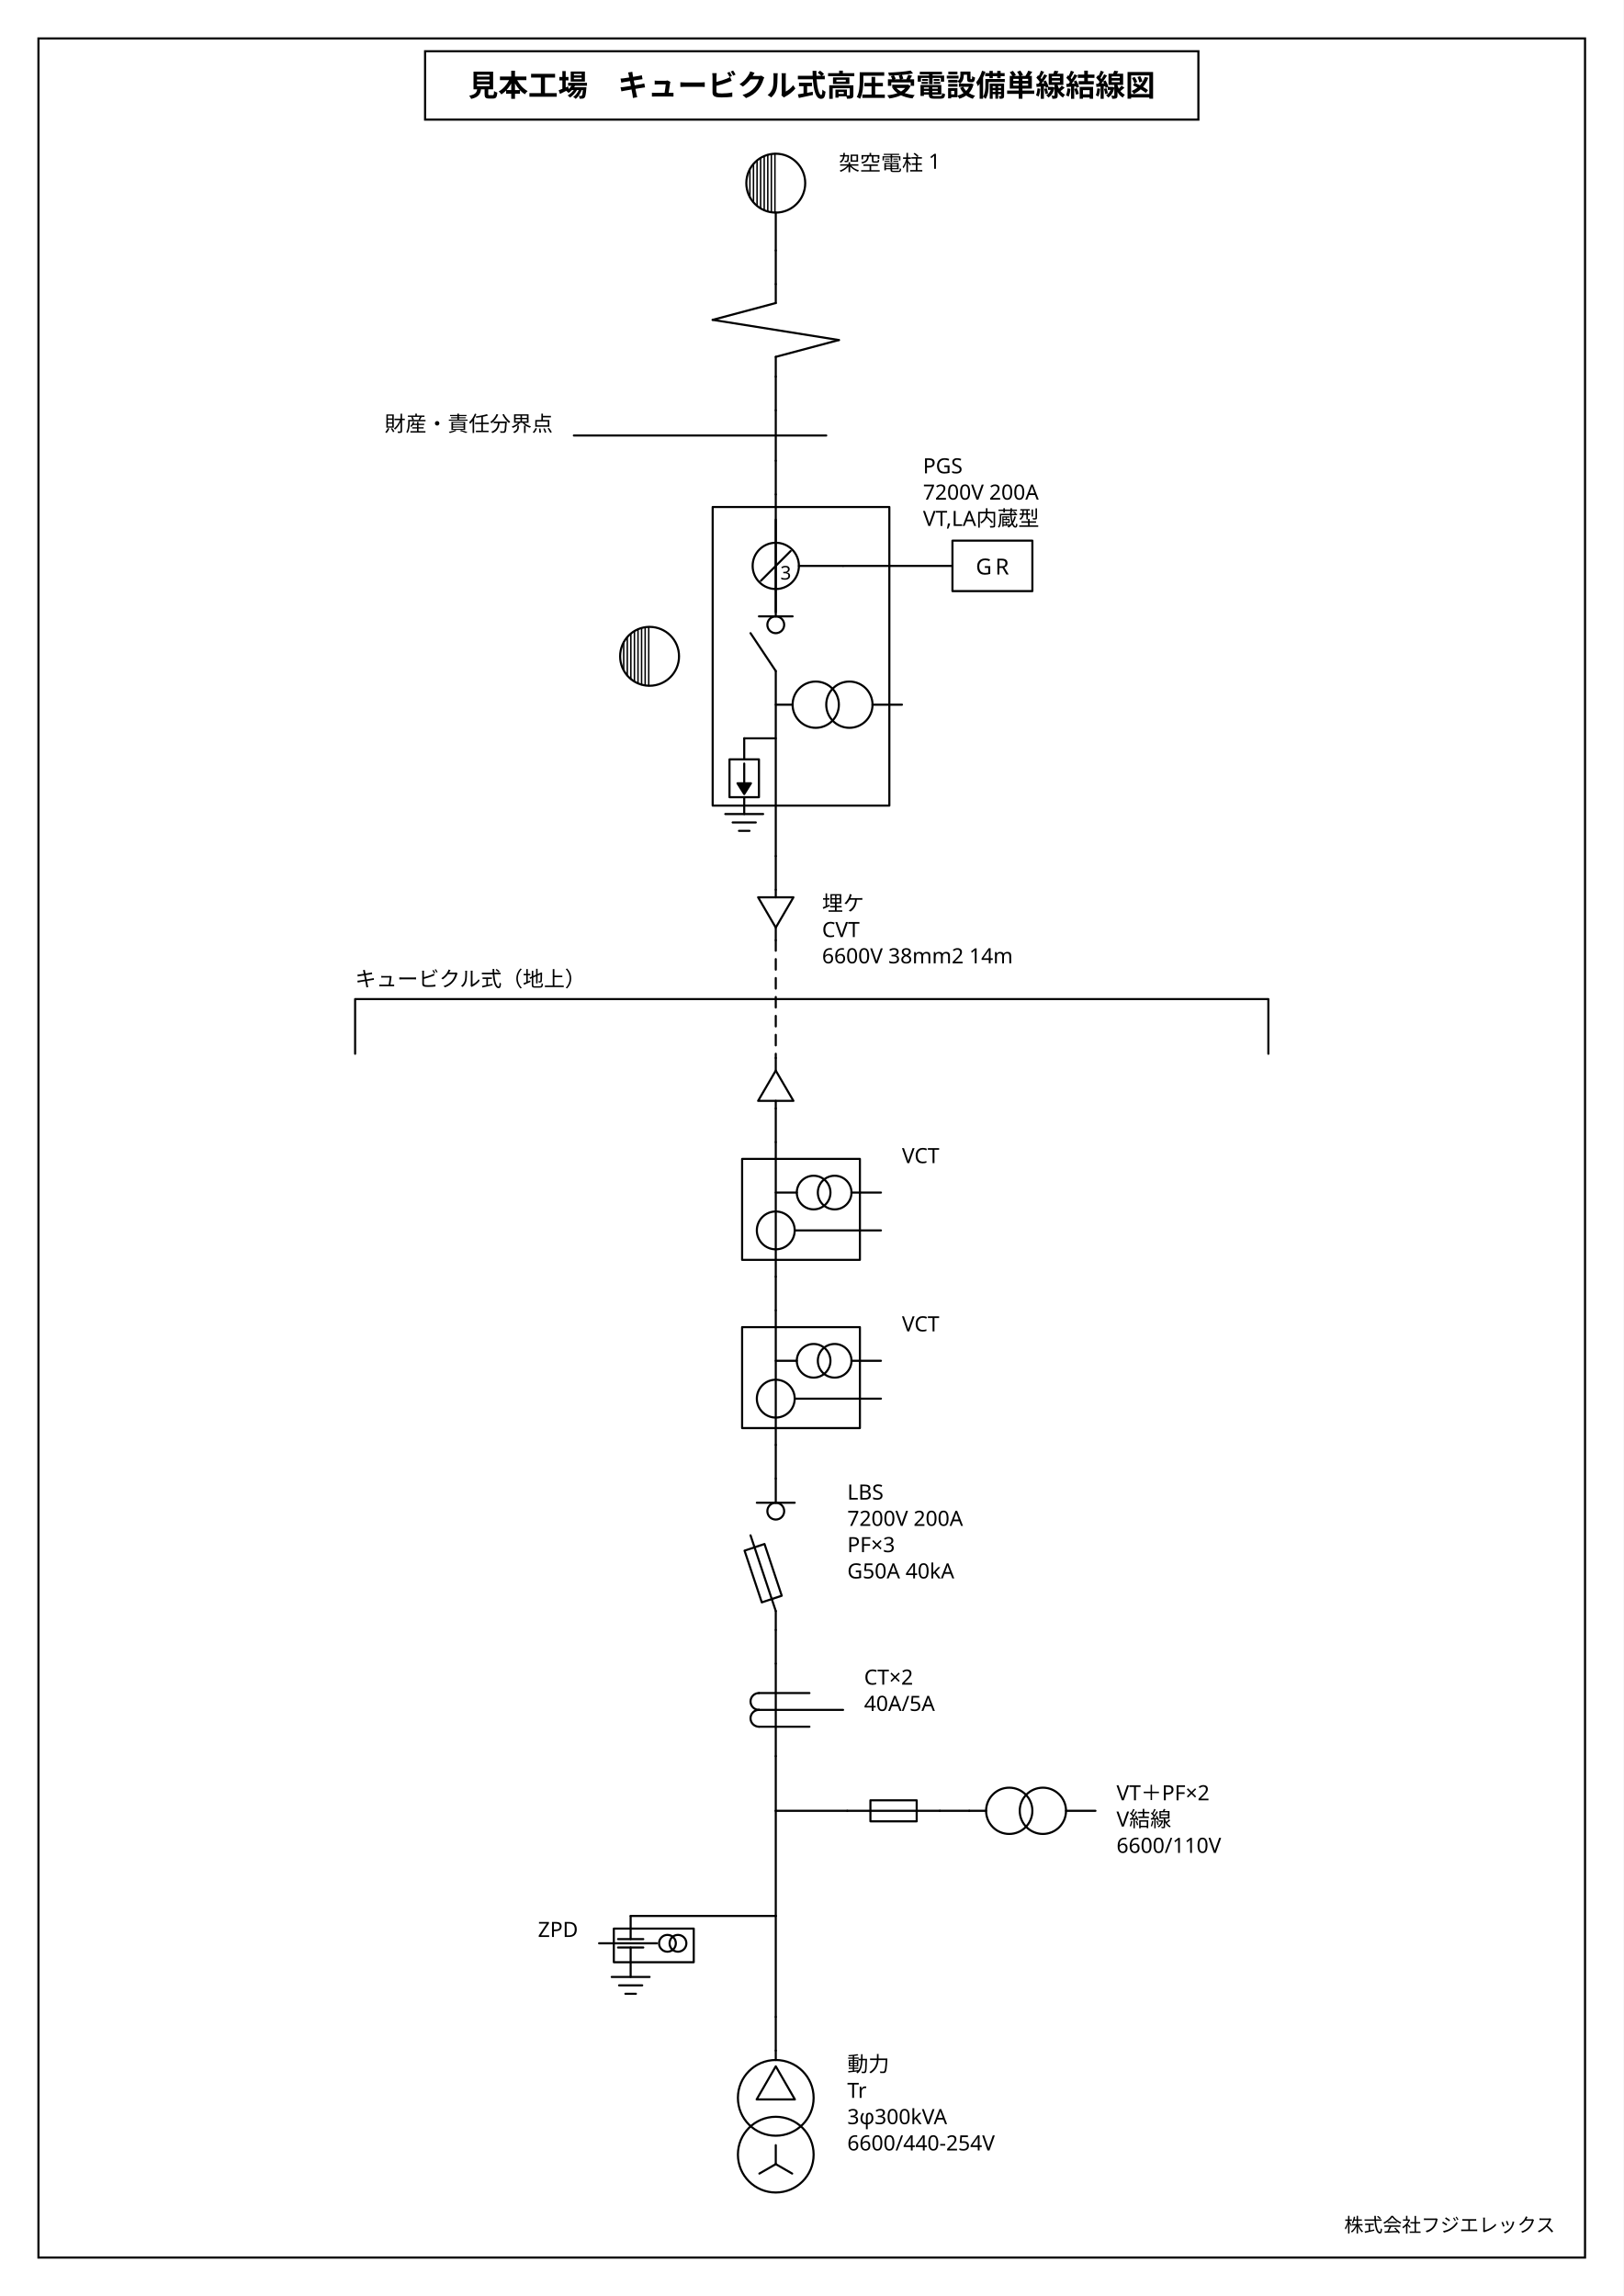
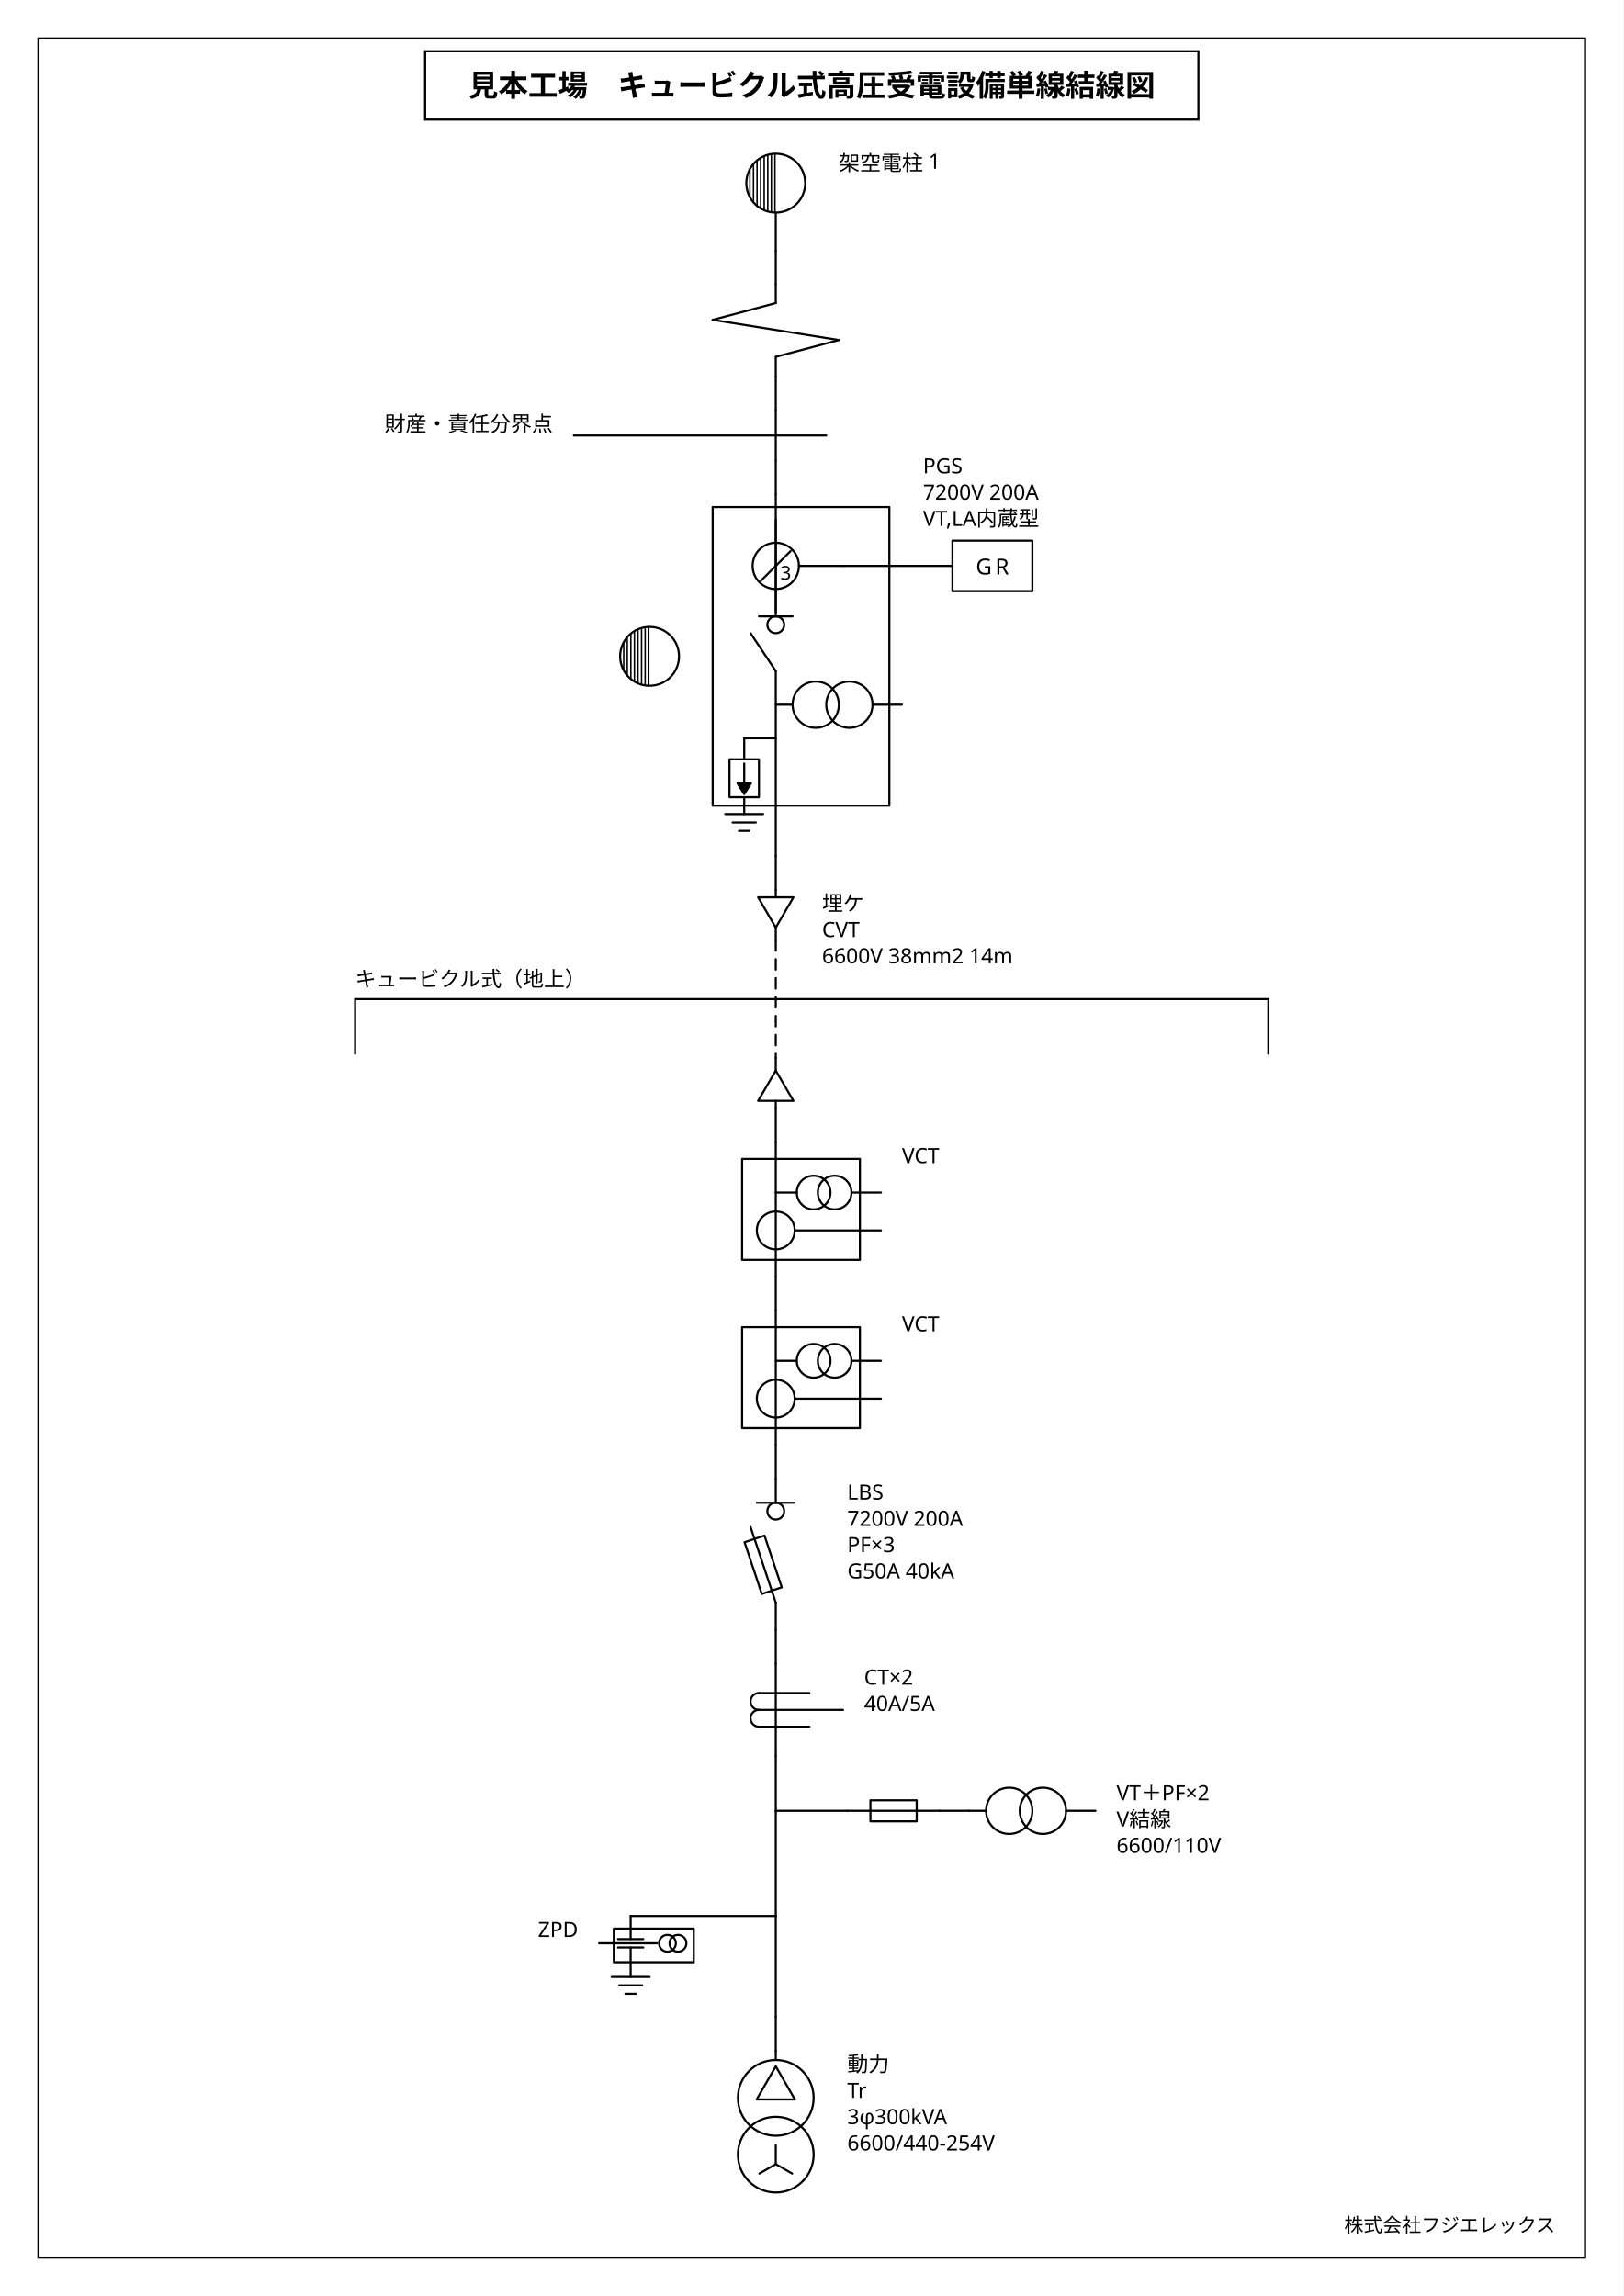
<svg xmlns="http://www.w3.org/2000/svg" viewBox="0 0 760 1075" width="760" height="1075">
  <rect x="0" y="0" width="760" height="1075" fill="#fff" />
  <g stroke="#000" fill="none">
    <rect x="18" y="18" width="724" height="1039" stroke-width="1" />
    <rect x="199" y="24" width="362" height="32" stroke-width="1" />
  </g>
  <text x="380" y="45" font-size="14" font-weight="700" text-anchor="middle" font-family="IPAGothic, 'IPAゴシック', 'Noto Sans JP', 'Hiragino Kaku Gothic ProN', 'Yu Gothic', sans-serif" fill="#000">見本工場　キュービクル式高圧受電設備単線結線図</text>
  <text x="728" y="1045" font-size="9" text-anchor="end" font-family="IPAGothic, 'IPAゴシック', 'Noto Sans JP', 'Hiragino Kaku Gothic ProN', 'Yu Gothic', sans-serif" fill="#000">株式会社フジエレックス</text>
  <g transform="translate(363.16 70) scale(0.9846)">
    <g stroke="#000" fill="none" stroke-linecap="round" stroke-linejoin="round" color="#000">
      <path d="M -200 404 L 234.2 404 M -200 404 L -200 430 M 234.2 404 L 234.2 430" fill="none" stroke-width="1" />
      <text x="-200" y="398" font-size="10" font-family="IPAGothic, 'IPAゴシック', 'Noto Sans JP', 'Hiragino Kaku Gothic ProN', 'Yu Gothic', sans-serif" fill="currentColor" stroke="none">キュービクル式（地上）</text>
      <line x1="0" y1="48" x2="0" y2="64" stroke-width="1" />
      <line x1="0" y1="108" x2="0" y2="124" stroke-width="1" />
      <line x1="0" y1="148" x2="0" y2="164" stroke-width="1" />
      <line x1="0" y1="280" x2="-15" y2="280" stroke-width="1" />
      <line x1="32" y1="198" x2="84" y2="198" stroke-width="1" />
      <line x1="0" y1="336" x2="0" y2="352" stroke-width="1" />
      <line x1="0" y1="376" x2="0" y2="432" stroke-width="1" stroke-dasharray="5 4" />
      <line x1="0" y1="456" x2="0" y2="472" stroke-width="1" />
      <line x1="0" y1="536" x2="0" y2="552" stroke-width="1" />
      <line x1="0" y1="616" x2="0" y2="632" stroke-width="1" />
      <line x1="0" y1="704" x2="0" y2="720" stroke-width="1" />
      <line x1="0" y1="764" x2="0" y2="790" stroke-width="1" />
      <line x1="0" y1="790" x2="34" y2="790" stroke-width="1" />
      <line x1="78" y1="790" x2="92" y2="790" stroke-width="1" />
      <line x1="0" y1="790" x2="0" y2="840" stroke-width="1" />
      <line x1="0" y1="840" x2="-69" y2="840" stroke-width="1" />
      <line x1="0" y1="840" x2="0" y2="888" stroke-width="1" />
      <line x1="0" y1="888" x2="0" y2="904" stroke-width="1" />
      <g transform="translate(-16 0)">
        <circle cx="16" cy="16" r="14" fill="none" stroke-width="1" />
        <line x1="3.7" y1="9.313" x2="3.7" y2="22.687" stroke-width="0.7" />
        <line x1="5.4" y1="6.855" x2="5.4" y2="25.145" stroke-width="0.7" />
        <line x1="7.1" y1="5.193" x2="7.1" y2="26.807" stroke-width="0.7" />
        <line x1="8.8" y1="3.993" x2="8.8" y2="28.007" stroke-width="0.7" />
        <line x1="10.5" y1="3.126" x2="10.5" y2="28.874" stroke-width="0.7" />
        <line x1="12.2" y1="2.526" x2="12.2" y2="29.474" stroke-width="0.7" />
        <line x1="13.9" y1="2.158" x2="13.9" y2="29.842" stroke-width="0.7" />
        <line x1="15.6" y1="2.006" x2="15.6" y2="29.994" stroke-width="0.7" />
        <line x1="16" y1="30" x2="16" y2="48" stroke-width="1" />
      </g>
      <text x="30" y="10" font-size="10" text-anchor="start" font-family="IPAGothic, 'IPAゴシック', 'Noto Sans JP', 'Hiragino Kaku Gothic ProN', 'Yu Gothic', sans-serif" fill="currentColor" stroke="none">
        <tspan x="30" dy="0">架空電柱 1</tspan>
      </text>
      <g transform="translate(-30 64)">
        <line x1="30" y1="0" x2="30" y2="9" stroke-width="1" />
        <line x1="30" y1="9" x2="0" y2="17" stroke-width="1" />
        <line x1="0" y1="17" x2="60" y2="26.6" stroke-width="1" />
        <line x1="60" y1="26.6" x2="30" y2="34.6" stroke-width="1" />
        <line x1="30" y1="34.6" x2="30" y2="44" stroke-width="1" />
      </g>
      <g transform="translate(-96 124)">
        <line x1="96" y1="0" x2="96" y2="24" stroke-width="1" />
        <line x1="0" y1="12" x2="120" y2="12" stroke-width="1" />
      </g>
      <text x="-106" y="134" font-size="10" text-anchor="end" font-family="IPAGothic, 'IPAゴシック', 'Noto Sans JP', 'Hiragino Kaku Gothic ProN', 'Yu Gothic', sans-serif" fill="currentColor" stroke="none">
        <tspan x="-106" dy="0">財産・責任分界点</tspan>
      </text>
      <g transform="translate(-36 164)">
        <line x1="36" y1="0" x2="36" y2="6" stroke-width="1" />
        <rect x="6" y="6" width="84" height="142" fill="none" stroke-width="1" />
        <line x1="36" y1="6" x2="36" y2="58" stroke-width="1" />
        <line x1="28" y1="58" x2="44" y2="58" stroke-width="1" />
        <circle cx="36" cy="62" r="4" fill="none" stroke-width="1" />
        <line x1="36" y1="84" x2="24" y2="66" stroke-width="1" />
        <line x1="36" y1="84" x2="36" y2="172" stroke-width="1" />
      </g>
      <text x="70" y="154" font-size="10" text-anchor="start" font-family="IPAGothic, 'IPAゴシック', 'Noto Sans JP', 'Hiragino Kaku Gothic ProN', 'Yu Gothic', sans-serif" fill="currentColor" stroke="none">
        <tspan x="70" dy="0">PGS</tspan>
        <tspan x="70" dy="12.5">7200V 200A</tspan>
        <tspan x="70" dy="12.5">VT,LA内蔵型</tspan>
      </text>
      <g transform="translate(-76 225)">
        <circle cx="16" cy="16" r="14" fill="none" stroke-width="1" />
        <line x1="3.7" y1="9.313" x2="3.7" y2="22.687" stroke-width="0.7" />
        <line x1="5.4" y1="6.855" x2="5.4" y2="25.145" stroke-width="0.7" />
        <line x1="7.1" y1="5.193" x2="7.1" y2="26.807" stroke-width="0.7" />
        <line x1="8.8" y1="3.993" x2="8.8" y2="28.007" stroke-width="0.7" />
        <line x1="10.5" y1="3.126" x2="10.5" y2="28.874" stroke-width="0.7" />
        <line x1="12.2" y1="2.526" x2="12.2" y2="29.474" stroke-width="0.7" />
        <line x1="13.9" y1="2.158" x2="13.9" y2="29.842" stroke-width="0.7" />
        <line x1="15.6" y1="2.006" x2="15.6" y2="29.994" stroke-width="0.7" />
      </g>
      <g transform="translate(-20 176)">
        <line x1="20" y1="0" x2="20" y2="44" stroke-width="1" />
        <circle cx="20" cy="22" r="11" fill="none" stroke-width="1" />
        <line x1="12.929" y1="29.071" x2="27.071" y2="14.929" stroke-width="1" />
        <text x="24.75" y="25" font-size="9" text-anchor="middle" dominant-baseline="central" font-family="IPAGothic, 'IPAゴシック', 'Noto Sans JP', 'Hiragino Kaku Gothic ProN', 'Yu Gothic', sans-serif" fill="currentColor" stroke="none">3</text>
        <line x1="31" y1="22" x2="52" y2="22" stroke-width="1" />
      </g>
      <g transform="translate(0 249)">
        <line x1="0" y1="15" x2="8" y2="15" stroke-width="1" />
        <circle cx="19" cy="15" r="11" fill="none" stroke-width="1" />
        <circle cx="35" cy="15" r="11" fill="none" stroke-width="1" />
        <line x1="46" y1="15" x2="60" y2="15" stroke-width="1" />
      </g>
      <g transform="translate(-35 280)">
        <line x1="20" y1="0" x2="20" y2="10" stroke-width="1" />
        <rect x="13" y="10" width="14" height="18" fill="none" stroke-width="1" />
        <line x1="20" y1="12" x2="20" y2="23" stroke-width="1" />
        <polygon points="16.8,21.38 20,26.5 23.2,21.38" fill="currentColor" stroke-width="1" />
        <line x1="20" y1="28" x2="20" y2="36" stroke-width="1" />
        <line x1="11" y1="36" x2="29" y2="36" stroke-width="1" />
        <line x1="14.5" y1="40" x2="25.5" y2="40" stroke-width="1" />
        <line x1="17.5" y1="44" x2="22.5" y2="44" stroke-width="1" />
      </g>
      <g transform="translate(84 186)">
        <rect x="0" y="0" width="38" height="24" fill="none" stroke-width="1" />
        <text x="19" y="12" font-size="10.5" text-anchor="middle" dominant-baseline="central" font-family="IPAGothic, 'IPAゴシック', 'Noto Sans JP', 'Hiragino Kaku Gothic ProN', 'Yu Gothic', sans-serif" letter-spacing="1.6" fill="currentColor" stroke="none">GR</text>
      </g>
      <g transform="translate(-12 352)">
        <line x1="12" y1="0" x2="12" y2="3.6" stroke-width="1" />
        <polygon points="3.6,3.6 20.4,3.6 12,18" fill="none" stroke-width="1" />
        <line x1="12" y1="18" x2="12" y2="24" stroke-width="1" />
      </g>
      <text x="22" y="362" font-size="10" text-anchor="start" font-family="IPAGothic, 'IPAゴシック', 'Noto Sans JP', 'Hiragino Kaku Gothic ProN', 'Yu Gothic', sans-serif" fill="currentColor" stroke="none">
        <tspan x="22" dy="0">埋ケ</tspan>
        <tspan x="22" dy="12.5">CVT</tspan>
        <tspan x="22" dy="12.5">6600V 38mm2 14m</tspan>
      </text>
      <g transform="translate(-12 432) rotate(180 12 12)">
        <line x1="12" y1="0" x2="12" y2="3.6" stroke-width="1" />
        <polygon points="3.6,3.6 20.4,3.6 12,18" fill="none" stroke-width="1" />
        <line x1="12" y1="18" x2="12" y2="24" stroke-width="1" />
      </g>
      <g transform="translate(-22 472)">
        <line x1="22" y1="0" x2="22" y2="64" stroke-width="1" />
        <rect x="6" y="8" width="56" height="48" fill="none" stroke-width="1" />
        <line x1="22" y1="24" x2="32" y2="24" stroke-width="1" />
        <circle cx="40" cy="24" r="8" fill="none" stroke-width="1" />
        <circle cx="50" cy="24" r="8" fill="none" stroke-width="1" />
        <line x1="58" y1="24" x2="72" y2="24" stroke-width="1" />
        <circle cx="22" cy="42" r="9" fill="none" stroke-width="1" />
        <line x1="31" y1="42" x2="72" y2="42" stroke-width="1" />
      </g>
      <text x="60" y="482" font-size="10" text-anchor="start" font-family="IPAGothic, 'IPAゴシック', 'Noto Sans JP', 'Hiragino Kaku Gothic ProN', 'Yu Gothic', sans-serif" fill="currentColor" stroke="none">
        <tspan x="60" dy="0">VCT</tspan>
      </text>
      <g transform="translate(-22 552)">
        <line x1="22" y1="0" x2="22" y2="64" stroke-width="1" />
        <rect x="6" y="8" width="56" height="48" fill="none" stroke-width="1" />
        <line x1="22" y1="24" x2="32" y2="24" stroke-width="1" />
        <circle cx="40" cy="24" r="8" fill="none" stroke-width="1" />
        <circle cx="50" cy="24" r="8" fill="none" stroke-width="1" />
        <line x1="58" y1="24" x2="72" y2="24" stroke-width="1" />
        <circle cx="22" cy="42" r="9" fill="none" stroke-width="1" />
        <line x1="31" y1="42" x2="72" y2="42" stroke-width="1" />
      </g>
      <text x="60" y="562" font-size="10" text-anchor="start" font-family="IPAGothic, 'IPAゴシック', 'Noto Sans JP', 'Hiragino Kaku Gothic ProN', 'Yu Gothic', sans-serif" fill="currentColor" stroke="none">
        <tspan x="60" dy="0">VCT</tspan>
      </text>
      <g transform="translate(-24 632)">
        <line x1="24" y1="0" x2="24" y2="11.5" stroke-width="1" />
        <line x1="15" y1="11.5" x2="33" y2="11.5" stroke-width="1" />
        <circle cx="24" cy="15.5" r="4" fill="none" stroke-width="1" />
-         <line x1="24" y1="63" x2="12" y2="27" stroke-width="1" />
-         <polygon points="26.843,55.719 18.643,31.119 9.157,34.281 17.357,58.881" fill="none" stroke-width="1" />
-         <line x1="24" y1="63" x2="24" y2="72" stroke-width="1" />
+         <line x1="24" y1="59" x2="12" y2="23" stroke-width="1" />
+         <polygon points="26.843,51.719 18.643,27.119 9.157,30.281 17.357,54.881" fill="none" stroke-width="1" />
+         <line x1="24" y1="59" x2="24" y2="72" stroke-width="1" />
      </g>
      <text x="34" y="642" font-size="10" text-anchor="start" font-family="IPAGothic, 'IPAゴシック', 'Noto Sans JP', 'Hiragino Kaku Gothic ProN', 'Yu Gothic', sans-serif" fill="currentColor" stroke="none">
        <tspan x="34" dy="0">LBS</tspan>
        <tspan x="34" dy="12.5">7200V 200A</tspan>
        <tspan x="34" dy="12.5">PF×3</tspan>
        <tspan x="34" dy="12.5">G50A 40kA</tspan>
      </text>
      <g transform="translate(-24 720)">
        <line x1="24" y1="0" x2="24" y2="44" stroke-width="1" />
        <line x1="16" y1="14" x2="40" y2="14" stroke-width="1" />
        <line x1="16" y1="30" x2="40" y2="30" stroke-width="1" />
        <line x1="16" y1="22" x2="56" y2="22" stroke-width="1" />
        <path d="M 16 14 A 4 4 0 0 0 16 22" fill="none" stroke-width="1" />
        <path d="M 16 22 A 4 4 0 0 0 16 30" fill="none" stroke-width="1" />
      </g>
      <text x="42" y="730" font-size="10" text-anchor="start" font-family="IPAGothic, 'IPAゴシック', 'Noto Sans JP', 'Hiragino Kaku Gothic ProN', 'Yu Gothic', sans-serif" fill="currentColor" stroke="none">
        <tspan x="42" dy="0">CT×2</tspan>
        <tspan x="42" dy="12.5">40A/5A</tspan>
      </text>
      <g transform="translate(36 768) rotate(-90 20 22)">
        <line x1="20" y1="0" x2="20" y2="44" stroke-width="1" />
        <rect x="15" y="11" width="10" height="22" fill="none" stroke-width="1" />
      </g>
      <g transform="translate(92 775)">
        <line x1="0" y1="15" x2="8" y2="15" stroke-width="1" />
        <circle cx="19" cy="15" r="11" fill="none" stroke-width="1" />
        <circle cx="35" cy="15" r="11" fill="none" stroke-width="1" />
        <line x1="46" y1="15" x2="60" y2="15" stroke-width="1" />
      </g>
      <text x="162" y="785" font-size="10" text-anchor="start" font-family="IPAGothic, 'IPAゴシック', 'Noto Sans JP', 'Hiragino Kaku Gothic ProN', 'Yu Gothic', sans-serif" fill="currentColor" stroke="none">
        <tspan x="162" dy="0">VT＋PF×2</tspan>
        <tspan x="162" dy="12.5">V結線</tspan>
        <tspan x="162" dy="12.5">6600/110V</tspan>
      </text>
      <g transform="translate(-84 840)">
        <line x1="15" y1="0" x2="15" y2="11" stroke-width="1" />
        <rect x="7" y="6" width="38" height="16" fill="none" stroke-width="1" />
        <line x1="9" y1="11" x2="21" y2="11" stroke-width="1" />
        <line x1="9" y1="15" x2="21" y2="15" stroke-width="1" />
        <line x1="15" y1="15" x2="15" y2="29" stroke-width="1" />
        <line x1="6" y1="29" x2="24" y2="29" stroke-width="1" />
        <line x1="9.5" y1="33" x2="20.5" y2="33" stroke-width="1" />
        <line x1="12.5" y1="37" x2="17.5" y2="37" stroke-width="1" />
        <line x1="0" y1="13" x2="27.5" y2="13" stroke-width="1" />
        <circle cx="32.5" cy="13" r="4" fill="none" stroke-width="1" />
        <circle cx="37.5" cy="13" r="4" fill="none" stroke-width="1" />
      </g>
      <text x="-94" y="850" font-size="10" text-anchor="end" font-family="IPAGothic, 'IPAゴシック', 'Noto Sans JP', 'Hiragino Kaku Gothic ProN', 'Yu Gothic', sans-serif" fill="currentColor" stroke="none">
        <tspan x="-94" dy="0">ZPD</tspan>
      </text>
      <g transform="translate(-24 904)">
        <line x1="24" y1="0" x2="24" y2="4.5" stroke-width="1" />
        <circle cx="24" cy="22.5" r="18" fill="none" stroke-width="1" />
        <circle cx="24" cy="49.5" r="18" fill="none" stroke-width="1" />
        <polygon points="24,7.5 33.093,23.25 14.907,23.25" fill="none" stroke-width="1" />
        <line x1="24" y1="54" x2="24" y2="45" stroke-width="1" />
        <line x1="24" y1="54" x2="31.794" y2="58.5" stroke-width="1" />
        <line x1="24" y1="54" x2="16.206" y2="58.5" stroke-width="1" />
      </g>
      <text x="34" y="914" font-size="10" text-anchor="start" font-family="IPAGothic, 'IPAゴシック', 'Noto Sans JP', 'Hiragino Kaku Gothic ProN', 'Yu Gothic', sans-serif" fill="currentColor" stroke="none">
        <tspan x="34" dy="0">動力</tspan>
        <tspan x="34" dy="12.5">Tr</tspan>
        <tspan x="34" dy="12.5">3φ300kVA</tspan>
        <tspan x="34" dy="12.5">6600/440-254V</tspan>
      </text>
    </g>
  </g>
</svg>
